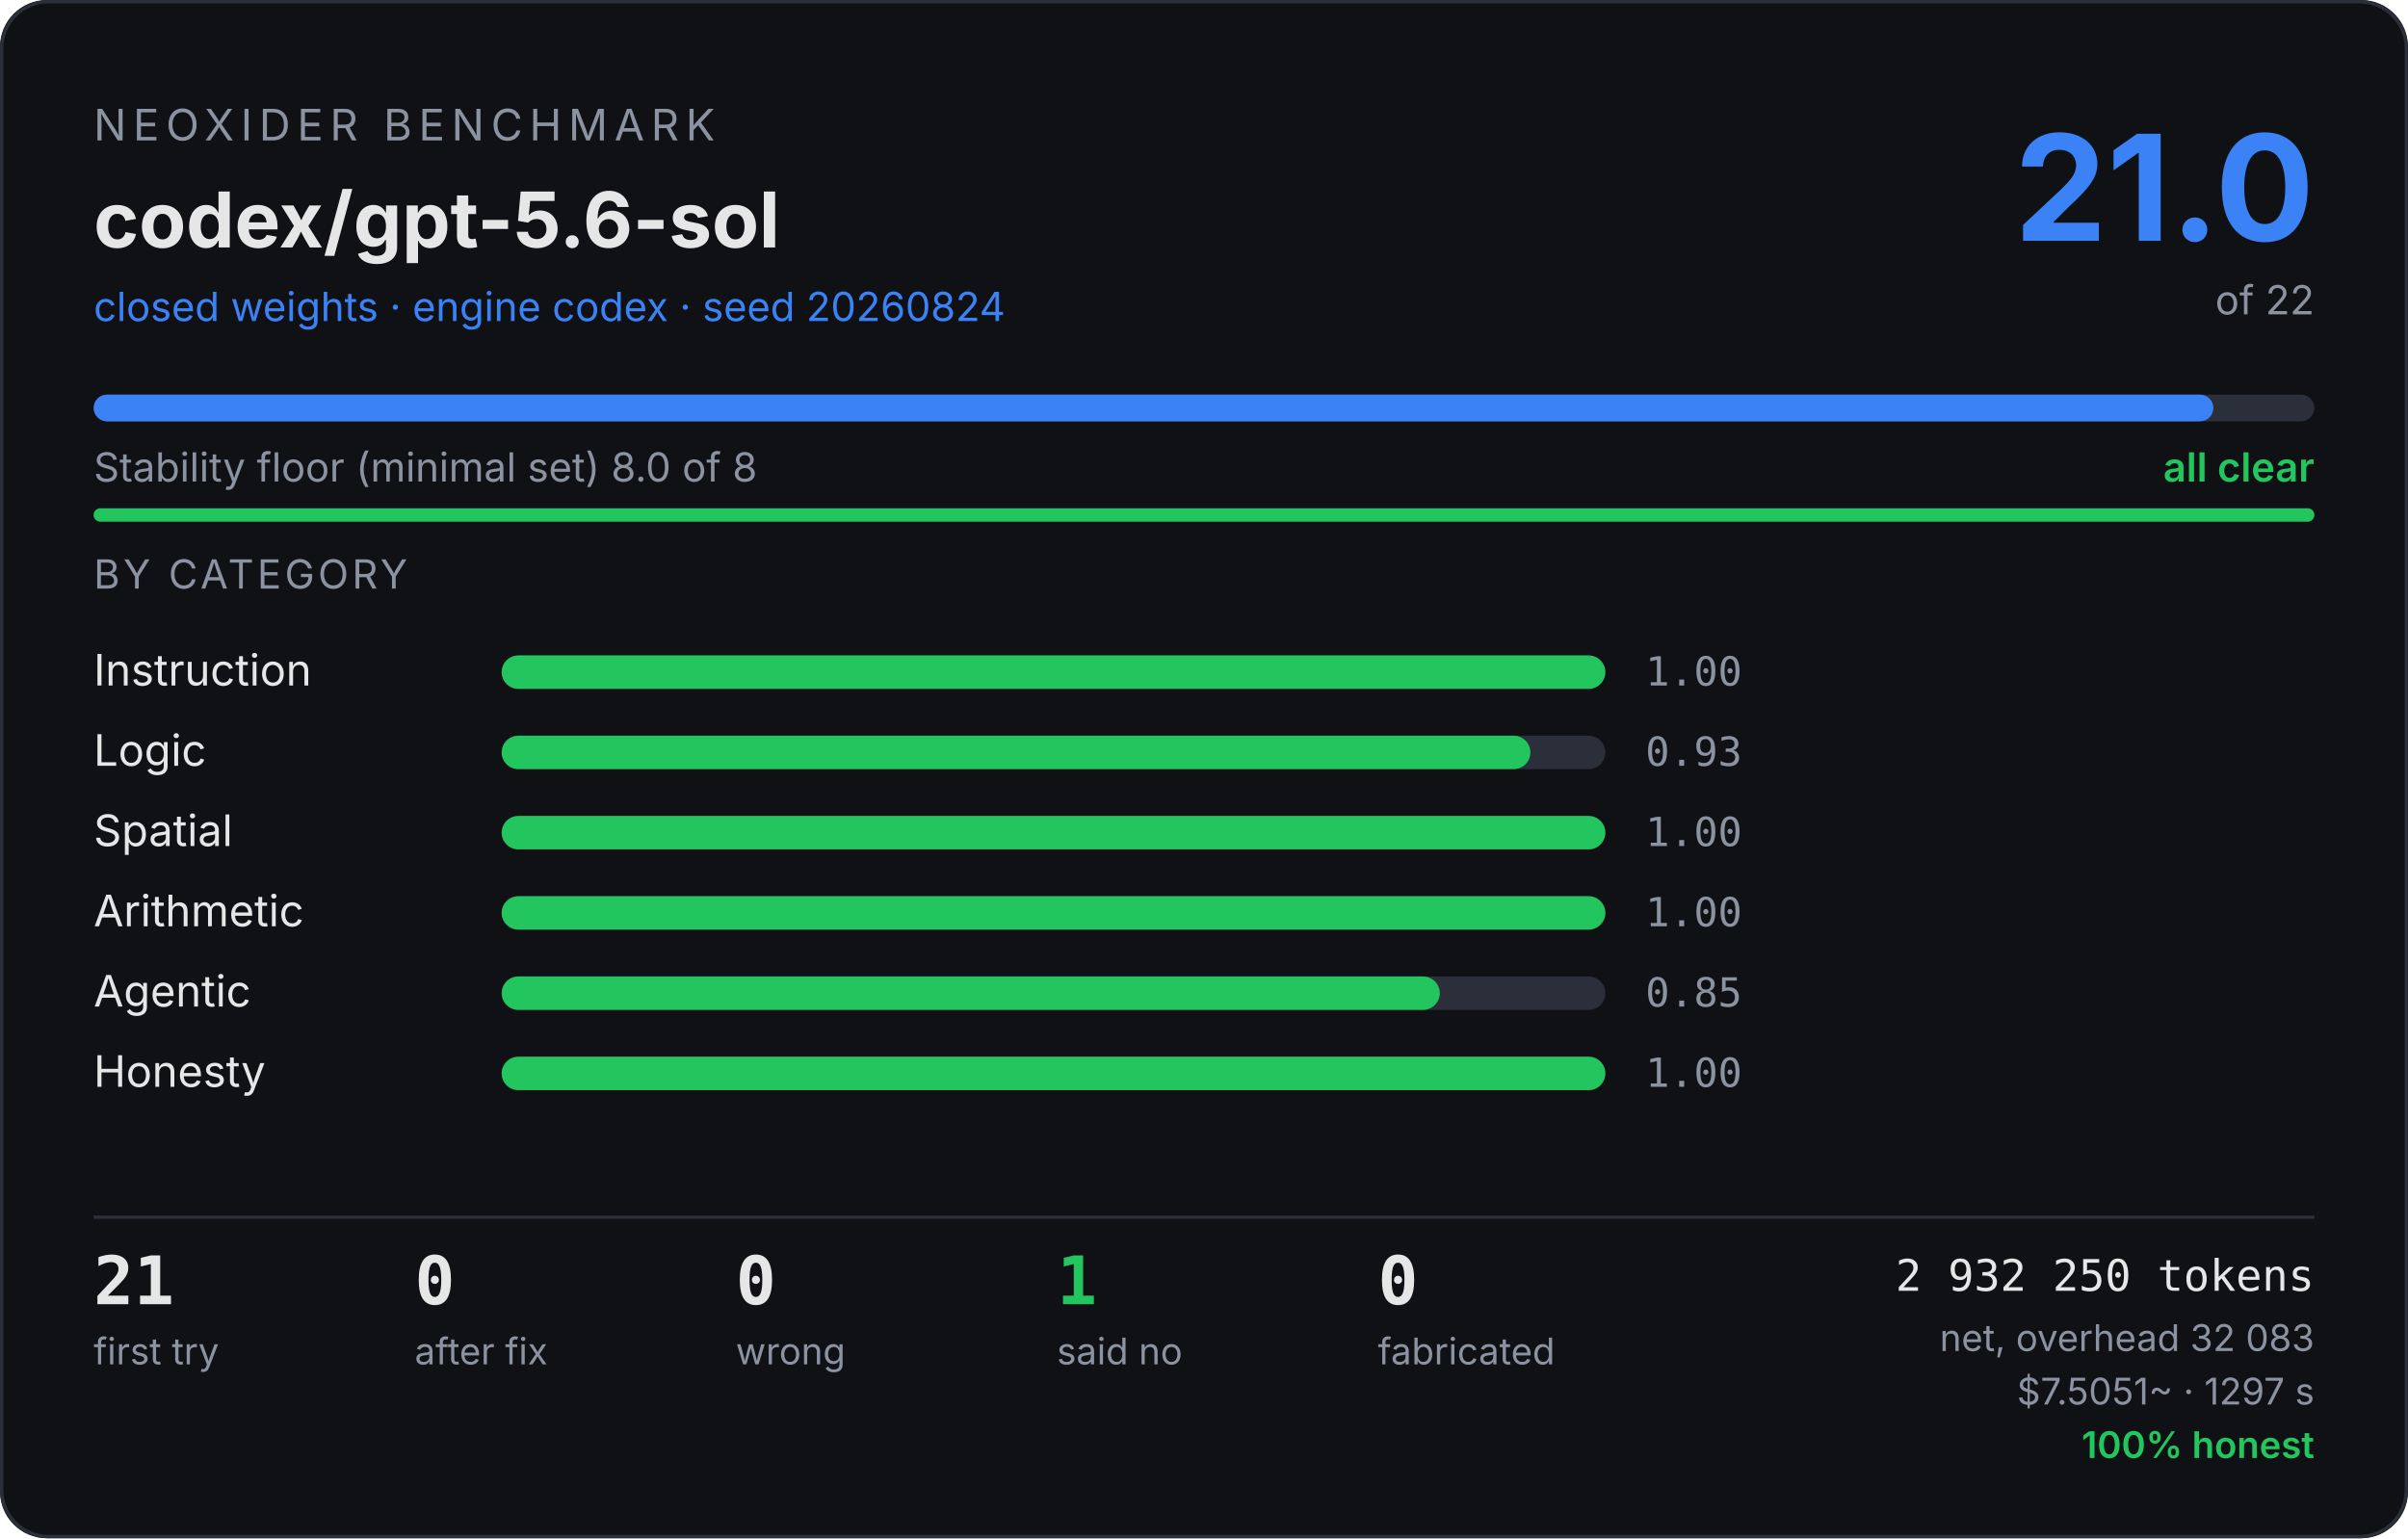
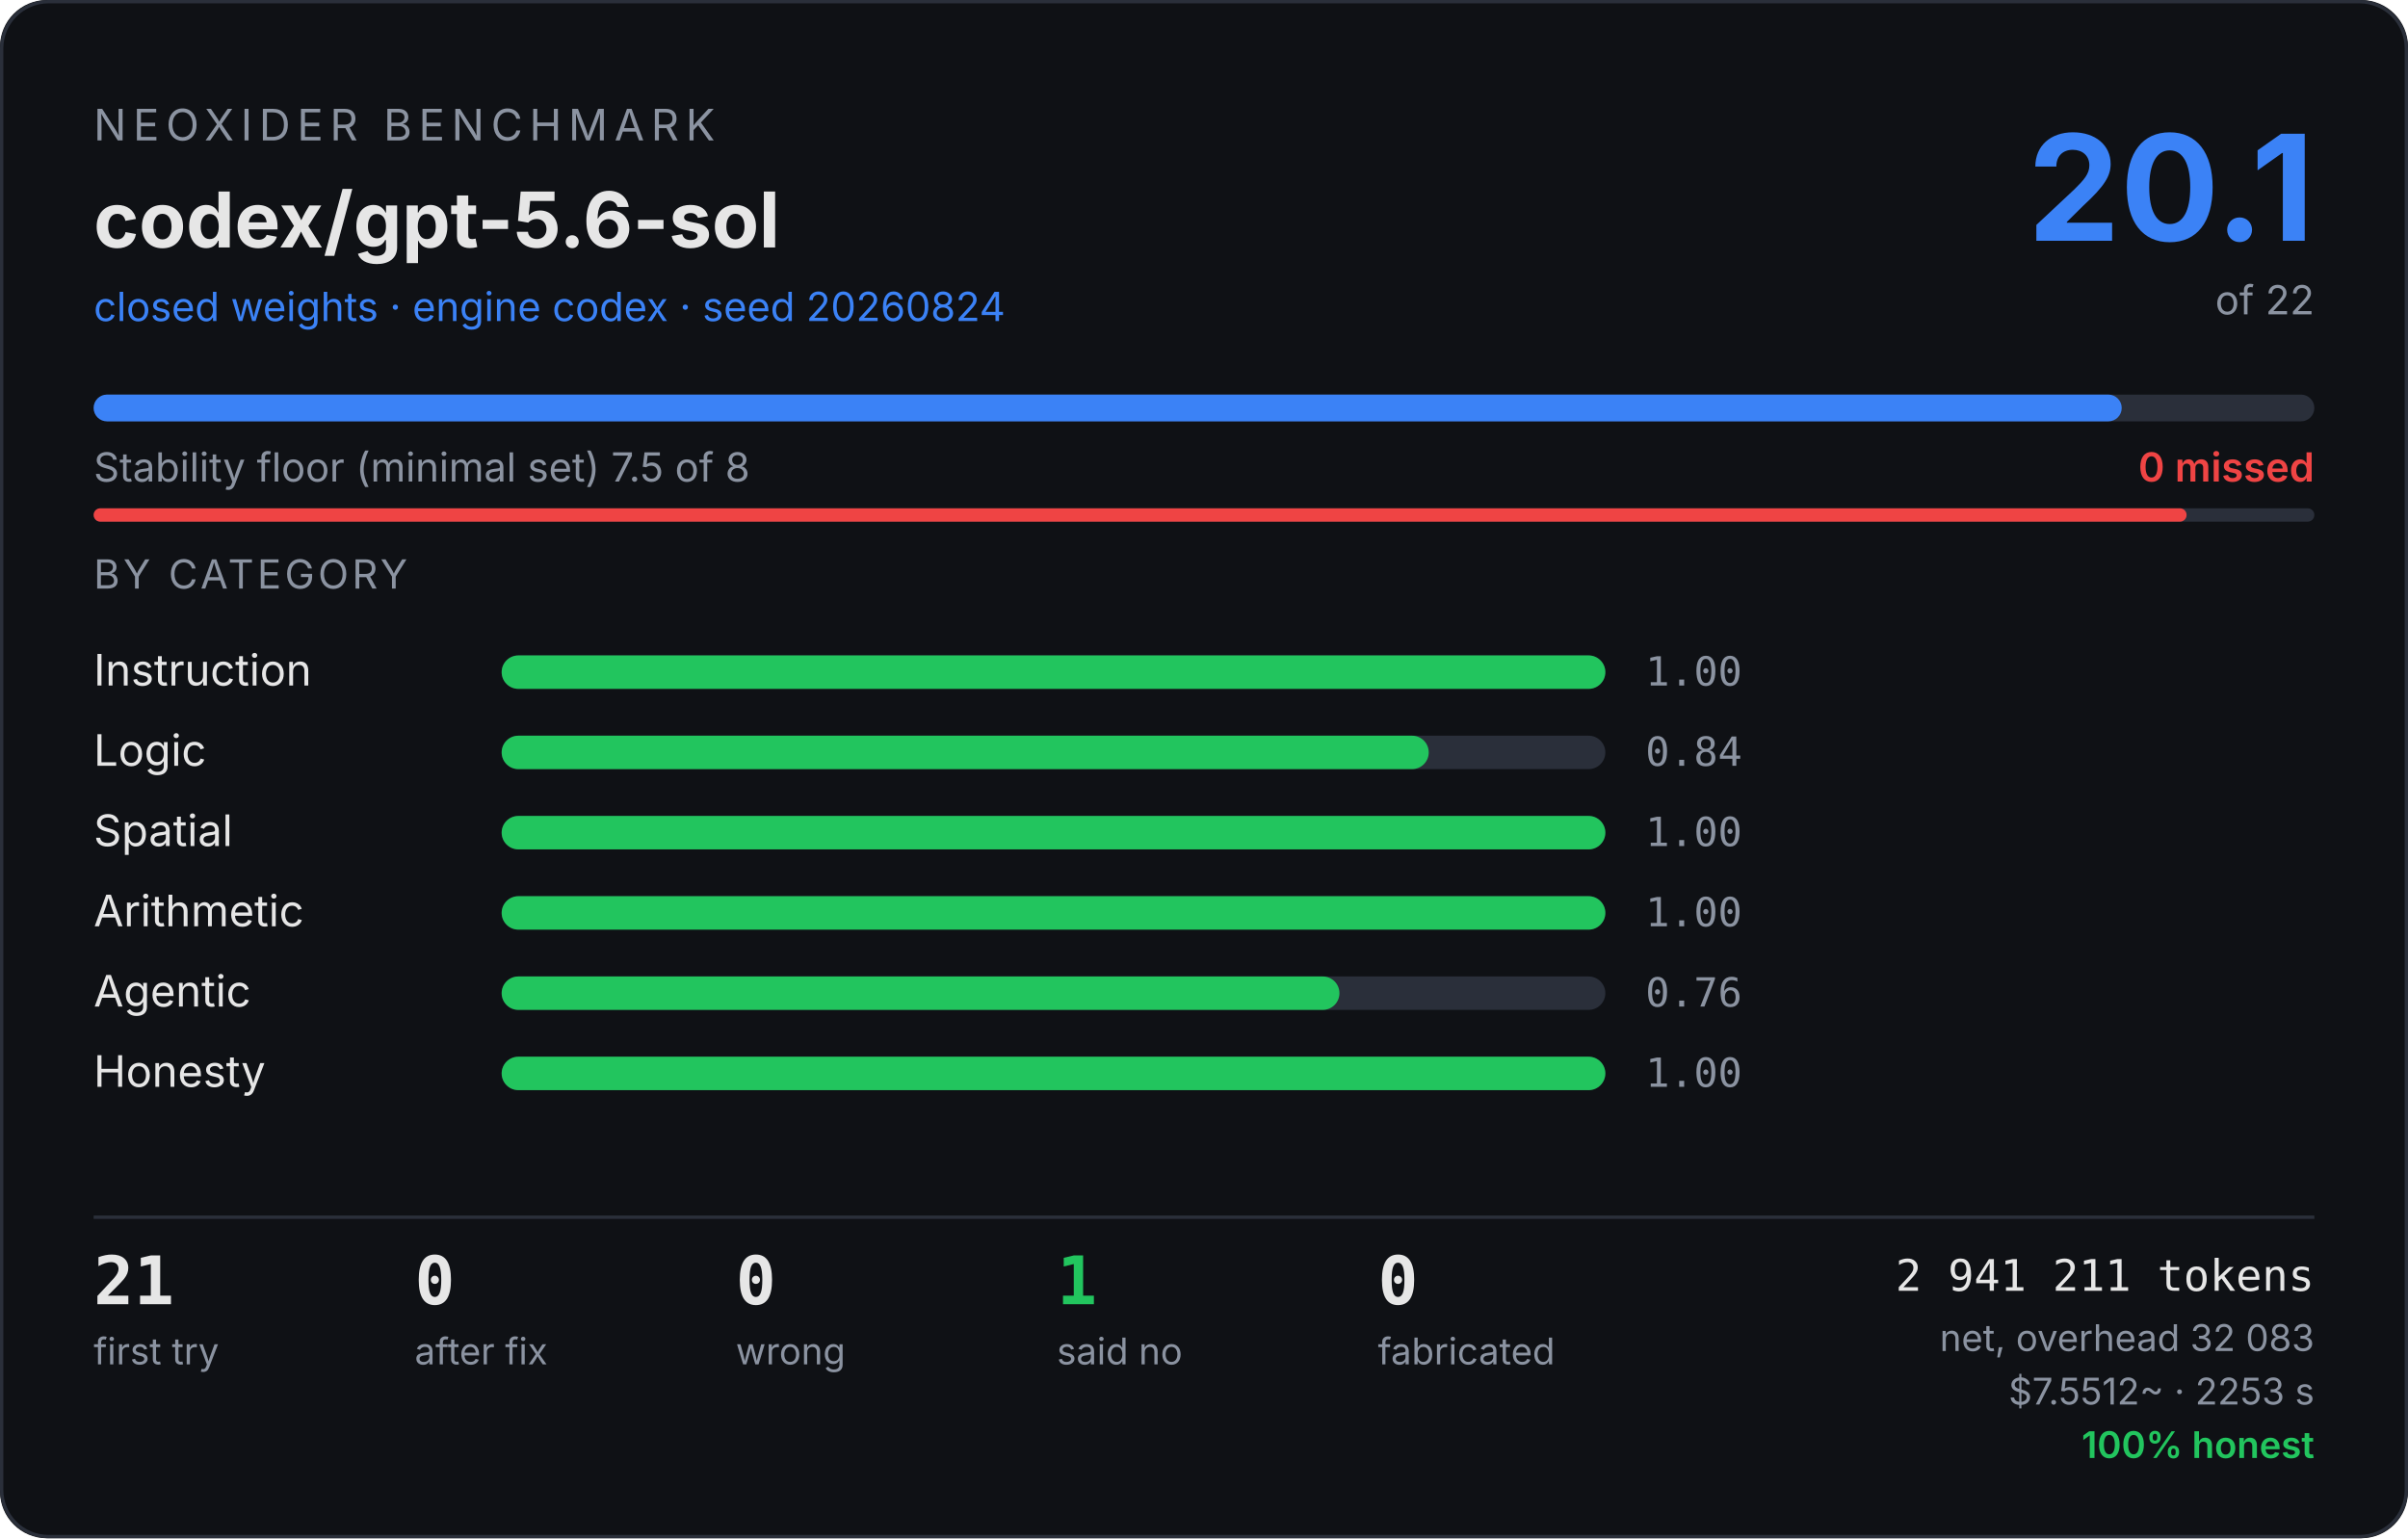
<svg xmlns="http://www.w3.org/2000/svg" width="720" height="460" viewBox="0 0 720 460" font-family="system-ui,-apple-system,Segoe UI,sans-serif">
  <rect width="720" height="460" rx="14" fill="#0f1115" />
  <rect x="0.5" y="0.5" width="719" height="459" rx="14" fill="none" stroke="#2a2f3a" />
  <text x="28" y="42" fill="#8b93a1" font-size="13" letter-spacing="2">NEOXIDER BENCHMARK</text>
  <text x="28" y="74" fill="#e6e6e6" font-size="23" font-weight="700">codex/gpt-5.6-sol</text>
  <text x="28" y="96" fill="#3b82f6" font-size="12">closed weights · engine codex · seed 20260824</text>
-   <text x="692" y="72" text-anchor="end" fill="#3b82f6" font-size="44" font-weight="700">21.0</text>
+   <text x="692" y="72" text-anchor="end" fill="#3b82f6" font-size="44" font-weight="700">20.1</text>
  <text x="692" y="94" text-anchor="end" fill="#8b93a1" font-size="12">of 22</text>
  <rect x="28" y="118" width="664" height="8" rx="4" fill="#2a2f3a" />
-   <rect x="28" y="118" width="633.8" height="8" rx="4" fill="#3b82f6" />
-   <text x="28" y="144" fill="#8b93a1" font-size="12">Stability floor (minimal set) 8.0 of 8</text>
-   <text x="692" y="144" text-anchor="end" fill="#22c55e" font-size="12" font-weight="600">all clear</text>
+   <rect x="28" y="118" width="606.4" height="8" rx="4" fill="#3b82f6" />
+   <text x="28" y="144" fill="#8b93a1" font-size="12">Stability floor (minimal set) 7.5 of 8</text>
+   <text x="692" y="144" text-anchor="end" fill="#ef4444" font-size="12" font-weight="600">0 missed</text>
  <rect x="28" y="152" width="664" height="4" rx="2" fill="#2a2f3a" />
-   <rect x="28" y="152" width="664.0" height="4" rx="2" fill="#22c55e" />
+   <rect x="28" y="152" width="625.8" height="4" rx="2" fill="#ef4444" />
  <text x="28" y="176" fill="#8b93a1" font-size="12" letter-spacing="1">BY CATEGORY</text>
  <text x="28" y="205" fill="#e6e6e6" font-size="13">Instruction</text>
  <rect x="150" y="196" width="330" height="10" rx="5" fill="#2a2f3a" />
  <rect x="150" y="196" width="330.0" height="10" rx="5" fill="#22c55e" />
  <text x="492" y="205" fill="#8b93a1" font-size="12" font-family="ui-monospace,Consolas,monospace">1.00</text>
  <text x="28" y="229" fill="#e6e6e6" font-size="13">Logic</text>
  <rect x="150" y="220" width="330" height="10" rx="5" fill="#2a2f3a" />
-   <rect x="150" y="220" width="307.6" height="10" rx="5" fill="#22c55e" />
-   <text x="492" y="229" fill="#8b93a1" font-size="12" font-family="ui-monospace,Consolas,monospace">0.93</text>
+   <rect x="150" y="220" width="277.2" height="10" rx="5" fill="#22c55e" />
+   <text x="492" y="229" fill="#8b93a1" font-size="12" font-family="ui-monospace,Consolas,monospace">0.84</text>
  <text x="28" y="253" fill="#e6e6e6" font-size="13">Spatial</text>
  <rect x="150" y="244" width="330" height="10" rx="5" fill="#2a2f3a" />
  <rect x="150" y="244" width="330.0" height="10" rx="5" fill="#22c55e" />
  <text x="492" y="253" fill="#8b93a1" font-size="12" font-family="ui-monospace,Consolas,monospace">1.00</text>
  <text x="28" y="277" fill="#e6e6e6" font-size="13">Arithmetic</text>
  <rect x="150" y="268" width="330" height="10" rx="5" fill="#2a2f3a" />
  <rect x="150" y="268" width="330.0" height="10" rx="5" fill="#22c55e" />
  <text x="492" y="277" fill="#8b93a1" font-size="12" font-family="ui-monospace,Consolas,monospace">1.00</text>
  <text x="28" y="301" fill="#e6e6e6" font-size="13">Agentic</text>
  <rect x="150" y="292" width="330" height="10" rx="5" fill="#2a2f3a" />
-   <rect x="150" y="292" width="280.5" height="10" rx="5" fill="#22c55e" />
-   <text x="492" y="301" fill="#8b93a1" font-size="12" font-family="ui-monospace,Consolas,monospace">0.85</text>
+   <rect x="150" y="292" width="250.5" height="10" rx="5" fill="#22c55e" />
+   <text x="492" y="301" fill="#8b93a1" font-size="12" font-family="ui-monospace,Consolas,monospace">0.76</text>
  <text x="28" y="325" fill="#e6e6e6" font-size="13">Honesty</text>
  <rect x="150" y="316" width="330" height="10" rx="5" fill="#2a2f3a" />
  <rect x="150" y="316" width="330.0" height="10" rx="5" fill="#22c55e" />
  <text x="492" y="325" fill="#8b93a1" font-size="12" font-family="ui-monospace,Consolas,monospace">1.00</text>
  <line x1="28" y1="364" x2="692" y2="364" stroke="#2a2f3a" />
  <text x="28" y="390" fill="#e6e6e6" font-size="20" font-weight="700" font-family="ui-monospace,Consolas,monospace">21</text>
  <text x="28" y="408" fill="#8b93a1" font-size="11">first try</text>
  <text x="124" y="390" fill="#e6e6e6" font-size="20" font-weight="700" font-family="ui-monospace,Consolas,monospace">0</text>
  <text x="124" y="408" fill="#8b93a1" font-size="11">after fix</text>
  <text x="220" y="390" fill="#e6e6e6" font-size="20" font-weight="700" font-family="ui-monospace,Consolas,monospace">0</text>
  <text x="220" y="408" fill="#8b93a1" font-size="11">wrong</text>
  <text x="316" y="390" fill="#22c55e" font-size="20" font-weight="700" font-family="ui-monospace,Consolas,monospace">1</text>
  <text x="316" y="408" fill="#8b93a1" font-size="11">said no</text>
  <text x="412" y="390" fill="#e6e6e6" font-size="20" font-weight="700" font-family="ui-monospace,Consolas,monospace">0</text>
  <text x="412" y="408" fill="#8b93a1" font-size="11">fabricated</text>
-   <text x="692" y="386" text-anchor="end" fill="#e6e6e6" font-size="13" font-family="ui-monospace,Consolas,monospace">2 932 250 tokens</text>
+   <text x="692" y="386" text-anchor="end" fill="#e6e6e6" font-size="13" font-family="ui-monospace,Consolas,monospace">2 941 211 tokens</text>
  <text x="692" y="404" text-anchor="end" fill="#8b93a1" font-size="11">net, overhead 32 083</text>
-   <text x="692" y="420" text-anchor="end" fill="#8b93a1" font-size="11">$7.5051~ · 1297 s</text>
+   <text x="692" y="420" text-anchor="end" fill="#8b93a1" font-size="11">$7.5512~ · 2253 s</text>
  <text x="692" y="436" text-anchor="end" fill="#22c55e" font-size="11" font-weight="600">100% honest</text>
</svg>
